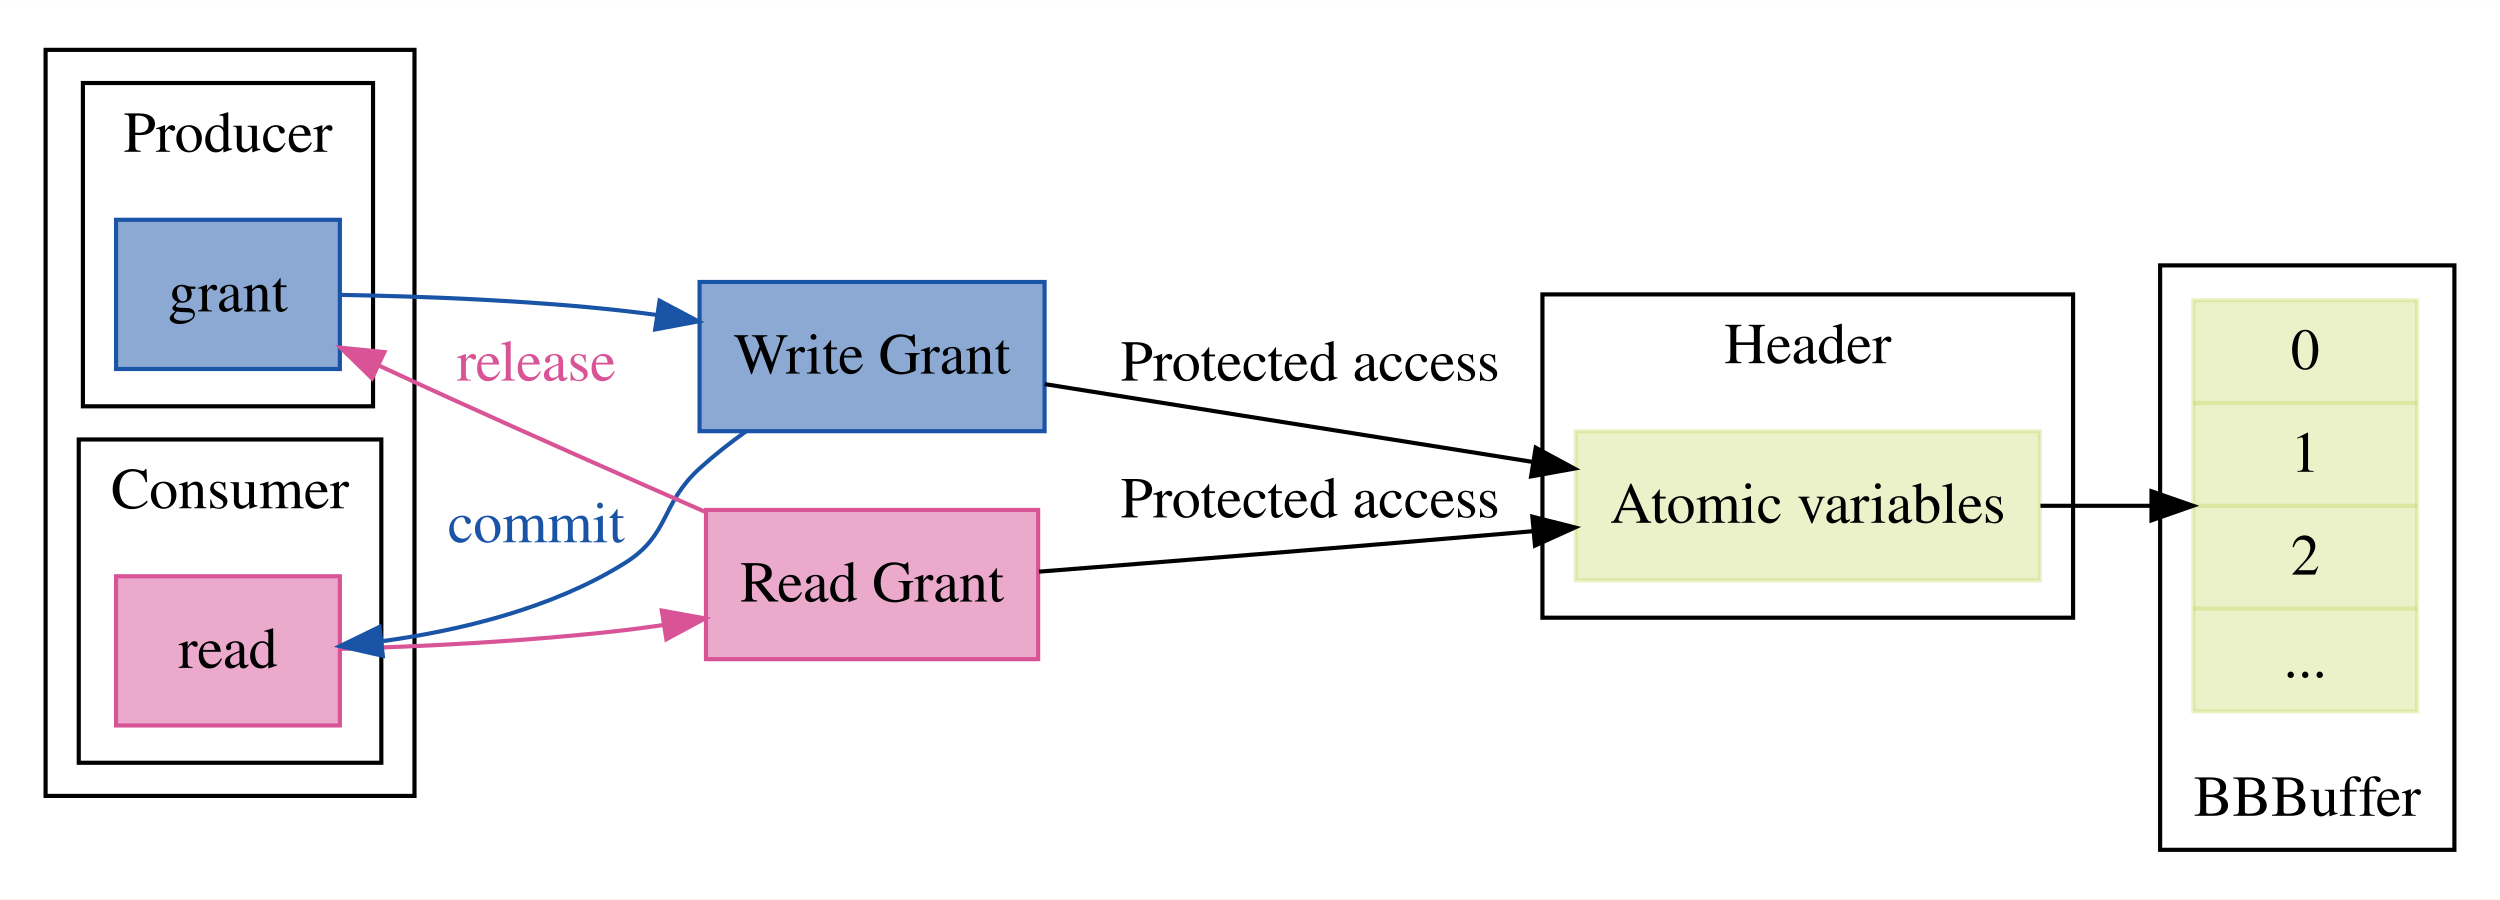
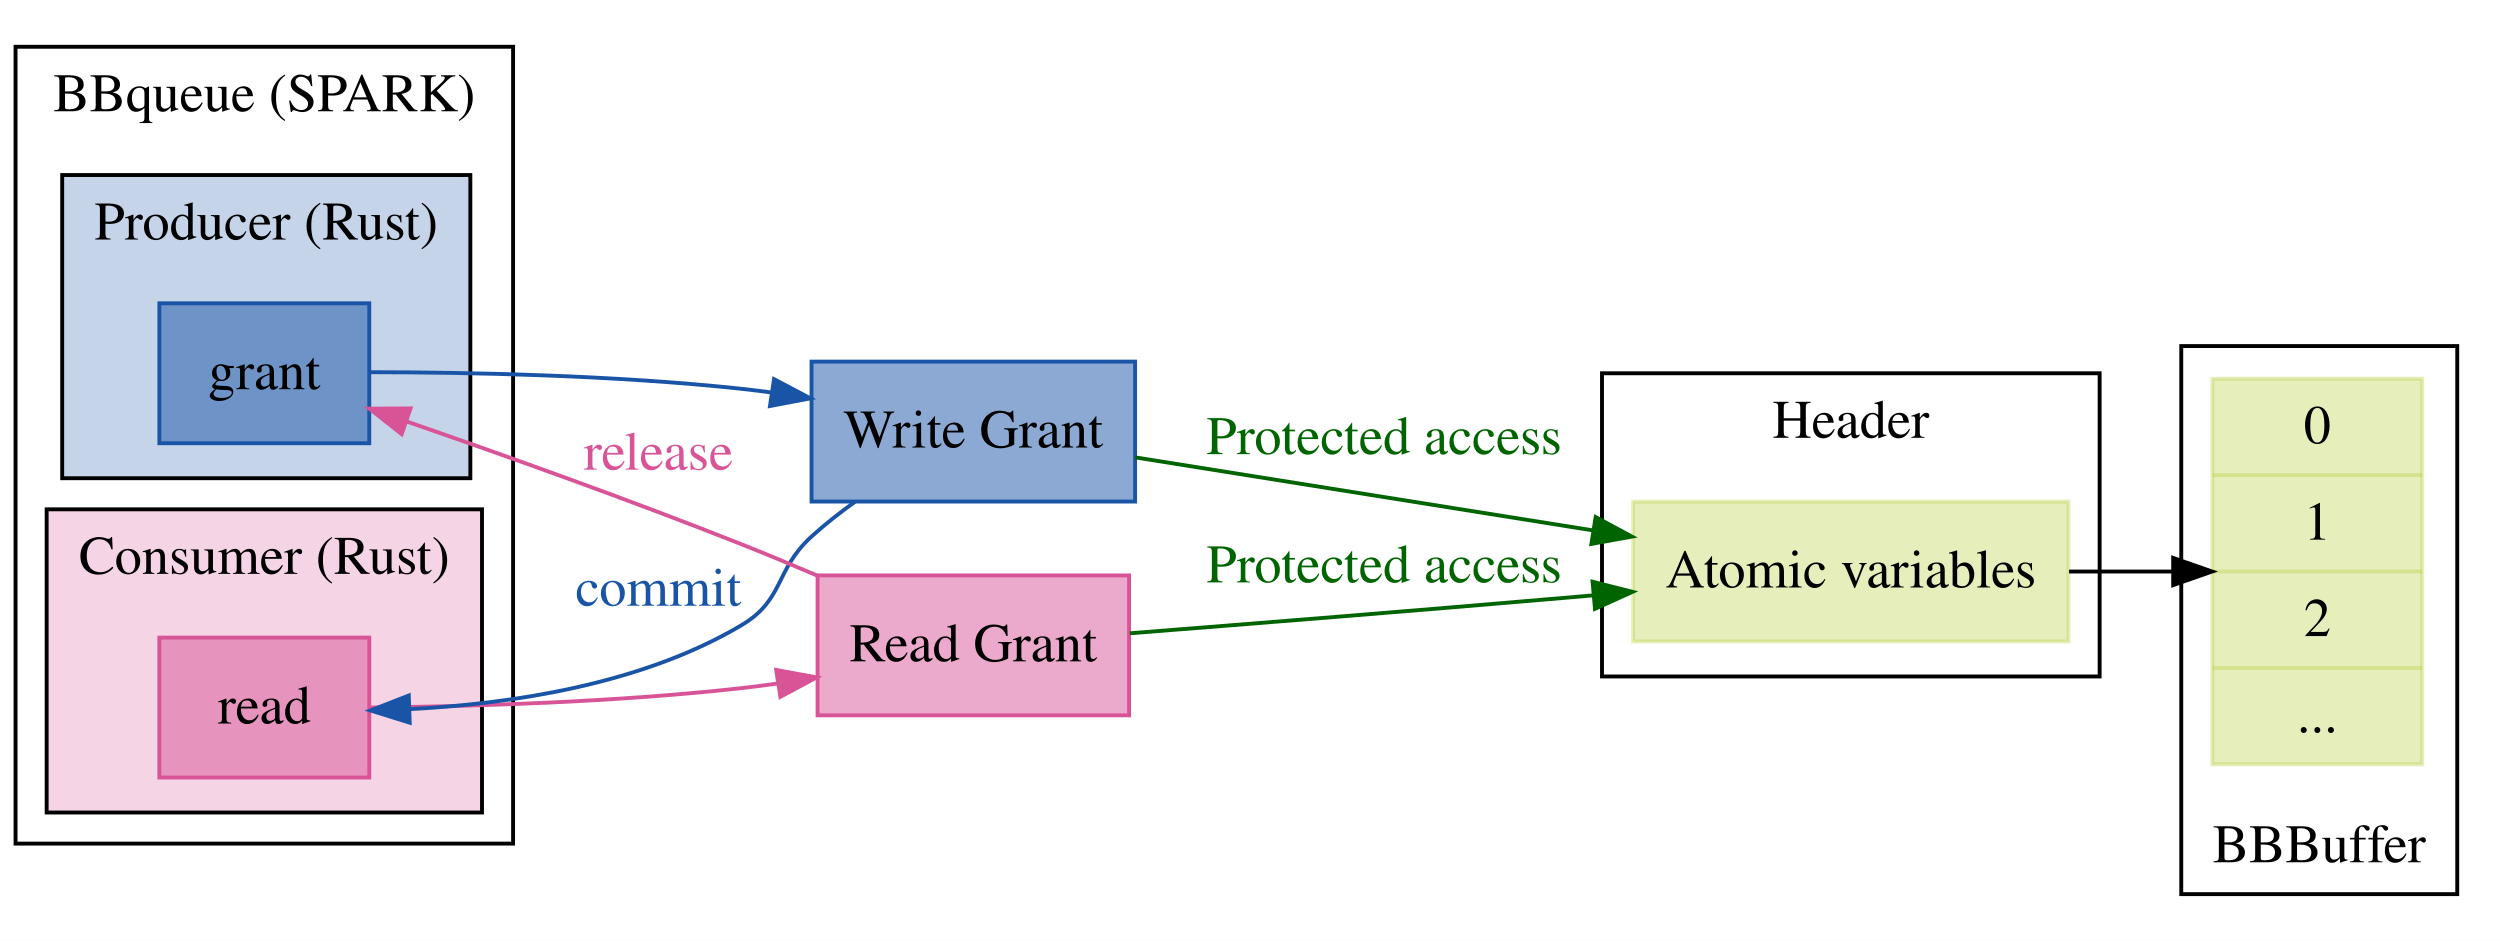
- <svg xmlns="http://www.w3.org/2000/svg" width="603pt" height="217pt" viewBox="0.00 0.00 603.16 217.00">
-   <g id="graph0" class="graph" transform="scale(1 1) rotate(0) translate(4 213)">
-     <polygon fill="#ffffff" stroke="transparent" points="-4,4 -4,-213 599.159,-213 599.159,4 -4,4" />
+ <svg xmlns="http://www.w3.org/2000/svg" width="643pt" height="242pt" viewBox="0.00 0.00 643.16 242.00">
+   <g id="graph0" class="graph" transform="scale(1 1) rotate(0) translate(4 238)">
+     <polygon fill="#ffffff" stroke="transparent" points="-4,4 -4,-238 639.159,-238 639.159,4 -4,4" />
    <g id="clust1" class="cluster">
-       <polygon fill="none" stroke="#000000" points="368.136,-64 368.136,-142 496.159,-142 496.159,-64 368.136,-64" />
-       <text text-anchor="middle" x="432.148" y="-125.4" font-family="Times,serif" font-size="14.00" fill="#000000">Header</text>
+       <polygon fill="none" stroke="#000000" points="408.136,-64 408.136,-142 536.159,-142 536.159,-64 408.136,-64" />
+       <text text-anchor="middle" x="472.148" y="-125.4" font-family="Times,serif" font-size="14.00" fill="#000000">Header</text>
    </g>
    <g id="clust2" class="cluster">
-       <polygon fill="none" stroke="#000000" points="517.159,-8 517.159,-149 588.159,-149 588.159,-8 517.159,-8" />
-       <text text-anchor="middle" x="552.659" y="-16.2" font-family="Times,serif" font-size="14.00" fill="#000000">BBBuffer</text>
+       <polygon fill="none" stroke="#000000" points="557.159,-8 557.159,-149 628.159,-149 628.159,-8 557.159,-8" />
+       <text text-anchor="middle" x="592.659" y="-16.2" font-family="Times,serif" font-size="14.00" fill="#000000">BBBuffer</text>
    </g>
    <g id="clust3" class="cluster">
-       <polygon fill="none" stroke="#000000" points="7,-21 7,-201 96,-201 96,-21 7,-21" />
+       <polygon fill="none" stroke="#000000" points="0,-21 0,-226 128,-226 128,-21 0,-21" />
+       <text text-anchor="middle" x="64" y="-209.4" font-family="Times,serif" font-size="14.00" fill="#000000">BBqueue (SPARK)</text>
    </g>
    <g id="clust4" class="cluster">
-       <polygon fill="none" stroke="#000000" points="16,-115 16,-193 86,-193 86,-115 16,-115" />
-       <text text-anchor="middle" x="51" y="-176.4" font-family="Times,serif" font-size="14.00" fill="#000000">Producer</text>
+       <polygon fill="#1954a6" fill-opacity="0.251" stroke="#000000" points="12,-115 12,-193 117,-193 117,-115 12,-115" />
+       <text text-anchor="middle" x="64.5" y="-176.4" font-family="Times,serif" font-size="14.00" fill="#000000">Producer (Rust)</text>
    </g>
    <g id="clust5" class="cluster">
-       <polygon fill="none" stroke="#000000" points="15,-29 15,-107 88,-107 88,-29 15,-29" />
-       <text text-anchor="middle" x="51.5" y="-90.4" font-family="Times,serif" font-size="14.00" fill="#000000">Consumer</text>
+       <polygon fill="#d85497" fill-opacity="0.251" stroke="#000000" points="8,-29 8,-107 120,-107 120,-29 8,-29" />
+       <text text-anchor="middle" x="64" y="-90.4" font-family="Times,serif" font-size="14.00" fill="#000000">Consumer (Rust)</text>
    </g>
    <g id="node1" class="node">
-       <polygon fill="#b0c92b" fill-opacity="0.251" stroke="#b0c92b" stroke-opacity="0.251" points="376.136,-73 376.136,-109 488.159,-109 488.159,-73 376.136,-73" />
-       <text text-anchor="middle" x="432.148" y="-86.9" font-family="Times,serif" font-size="14.00" fill="#000000">Atomic variables</text>
+       <polygon fill="#b0c92b" fill-opacity="0.314" stroke="#b0c92b" stroke-opacity="0.314" points="416.136,-73 416.136,-109 528.159,-109 528.159,-73 416.136,-73" />
+       <text text-anchor="middle" x="472.148" y="-86.9" font-family="Times,serif" font-size="14.00" fill="#000000">Atomic variables</text>
    </g>
    <g id="node2" class="node">
-       <polygon fill="#b0c92b" fill-opacity="0.251" stroke="#b0c92b" stroke-opacity="0.251" points="525.159,-41.4 525.159,-140.6 579.159,-140.6 579.159,-41.4 525.159,-41.4" />
-       <text text-anchor="middle" x="552.159" y="-124" font-family="Times,serif" font-size="14.00" fill="#000000">0</text>
-       <polyline fill="none" stroke="#b0c92b" stroke-opacity="0.251" points="525.159,-115.8 579.159,-115.8 " />
-       <text text-anchor="middle" x="552.159" y="-99.2" font-family="Times,serif" font-size="14.00" fill="#000000">1</text>
-       <polyline fill="none" stroke="#b0c92b" stroke-opacity="0.251" points="525.159,-91 579.159,-91 " />
-       <text text-anchor="middle" x="552.159" y="-74.4" font-family="Times,serif" font-size="14.00" fill="#000000">2</text>
-       <polyline fill="none" stroke="#b0c92b" stroke-opacity="0.251" points="525.159,-66.2 579.159,-66.2 " />
-       <text text-anchor="middle" x="552.159" y="-49.6" font-family="Times,serif" font-size="14.00" fill="#000000">...</text>
+       <polygon fill="#b0c92b" fill-opacity="0.314" stroke="#b0c92b" stroke-opacity="0.314" points="565.159,-41.4 565.159,-140.6 619.159,-140.6 619.159,-41.4 565.159,-41.4" />
+       <text text-anchor="middle" x="592.159" y="-124" font-family="Times,serif" font-size="14.00" fill="#000000">0</text>
+       <polyline fill="none" stroke="#b0c92b" stroke-opacity="0.314" points="565.159,-115.8 619.159,-115.8 " />
+       <text text-anchor="middle" x="592.159" y="-99.2" font-family="Times,serif" font-size="14.00" fill="#000000">1</text>
+       <polyline fill="none" stroke="#b0c92b" stroke-opacity="0.314" points="565.159,-91 619.159,-91 " />
+       <text text-anchor="middle" x="592.159" y="-74.4" font-family="Times,serif" font-size="14.00" fill="#000000">2</text>
+       <polyline fill="none" stroke="#b0c92b" stroke-opacity="0.314" points="565.159,-66.2 619.159,-66.2 " />
+       <text text-anchor="middle" x="592.159" y="-49.6" font-family="Times,serif" font-size="14.00" fill="#000000">...</text>
    </g>
    <g id="edge7" class="edge">
-       <path fill="none" stroke="#000000" d="M488.288,-91C497.296,-91 506.42,-91 514.845,-91" />
-       <polygon fill="#000000" stroke="#000000" points="515.08,-94.5 525.08,-91 515.08,-87.5 515.08,-94.5" />
+       <path fill="none" stroke="#000000" d="M528.288,-91C537.296,-91 546.42,-91 554.845,-91" />
+       <polygon fill="#000000" stroke="#000000" points="555.08,-94.5 565.08,-91 555.08,-87.5 555.08,-94.5" />
    </g>
    <g id="node3" class="node">
-       <polygon fill="#1954a6" fill-opacity="0.502" stroke="#1954a6" points="24,-124 24,-160 78,-160 78,-124 24,-124" />
-       <text text-anchor="middle" x="51" y="-137.9" font-family="Times,serif" font-size="14.00" fill="#000000">grant</text>
+       <polygon fill="#1954a6" fill-opacity="0.502" stroke="#1954a6" points="37,-124 37,-160 91,-160 91,-124 37,-124" />
+       <text text-anchor="middle" x="64" y="-137.9" font-family="Times,serif" font-size="14.00" fill="#000000">grant</text>
    </g>
    <g id="node5" class="node">
-       <polygon fill="#1954a6" fill-opacity="0.502" stroke="#1954a6" points="164.777,-109 164.777,-145 248.02,-145 248.02,-109 164.777,-109" />
-       <text text-anchor="middle" x="206.399" y="-122.9" font-family="Times,serif" font-size="14.00" fill="#000000">Write Grant</text>
+       <polygon fill="#1954a6" fill-opacity="0.502" stroke="#1954a6" points="204.777,-109 204.777,-145 288.02,-145 288.02,-109 204.777,-109" />
+       <text text-anchor="middle" x="246.399" y="-122.9" font-family="Times,serif" font-size="14.00" fill="#000000">Write Grant</text>
    </g>
    <g id="edge1" class="edge">
-       <path fill="none" stroke="#1954a6" d="M78.326,-141.879C97.528,-141.544 123.789,-140.588 146.777,-138 149.294,-137.717 151.864,-137.389 154.456,-137.029" />
-       <polygon fill="#1954a6" stroke="#1954a6" points="155.132,-140.466 164.49,-135.497 154.076,-133.547 155.132,-140.466" />
+       <path fill="none" stroke="#1954a6" d="M91.39,-142.279C116.326,-142.256 154.123,-141.524 186.777,-138 189.295,-137.728 191.867,-137.41 194.459,-137.058" />
+       <polygon fill="#1954a6" stroke="#1954a6" points="195.128,-140.496 204.495,-135.546 194.085,-133.574 195.128,-140.496" />
    </g>
    <g id="node4" class="node">
-       <polygon fill="#d85497" fill-opacity="0.502" stroke="#d85497" points="24,-38 24,-74 78,-74 78,-38 24,-38" />
-       <text text-anchor="middle" x="51" y="-51.9" font-family="Times,serif" font-size="14.00" fill="#000000">read</text>
+       <polygon fill="#d85497" fill-opacity="0.502" stroke="#d85497" points="37,-38 37,-74 91,-74 91,-38 37,-38" />
+       <text text-anchor="middle" x="64" y="-51.9" font-family="Times,serif" font-size="14.00" fill="#000000">read</text>
    </g>
    <g id="node6" class="node">
-       <polygon fill="#d85497" fill-opacity="0.502" stroke="#d85497" points="166.33,-54 166.33,-90 246.468,-90 246.468,-54 166.33,-54" />
-       <text text-anchor="middle" x="206.399" y="-67.9" font-family="Times,serif" font-size="14.00" fill="#000000">Read Grant</text>
+       <polygon fill="#d85497" fill-opacity="0.502" stroke="#d85497" points="206.33,-54 206.33,-90 286.468,-90 286.468,-54 206.33,-54" />
+       <text text-anchor="middle" x="246.399" y="-67.9" font-family="Times,serif" font-size="14.00" fill="#000000">Read Grant</text>
    </g>
    <g id="edge3" class="edge">
-       <path fill="none" stroke="#d85497" d="M78.327,-56.481C97.531,-57.05 123.792,-58.291 146.777,-61 149.815,-61.358 152.932,-61.776 156.07,-62.237" />
-       <polygon fill="#d85497" stroke="#d85497" points="155.672,-65.718 166.097,-63.829 156.769,-58.804 155.672,-65.718" />
+       <path fill="none" stroke="#d85497" d="M91.392,-56.007C116.33,-56.276 154.128,-57.342 186.777,-61 189.817,-61.341 192.935,-61.746 196.075,-62.196" />
+       <polygon fill="#d85497" stroke="#d85497" points="195.683,-65.677 206.104,-63.766 196.766,-58.761 195.683,-65.677" />
    </g>
    <g id="edge5" class="edge">
-       <path fill="none" stroke="#000000" d="M248.068,-120.355C281.047,-115.096 327.735,-107.651 365.838,-101.574" />
-       <polygon fill="#000000" stroke="#000000" points="366.507,-105.012 375.831,-99.981 365.405,-98.099 366.507,-105.012" />
-       <text text-anchor="middle" x="312.078" y="-121.2" font-family="Times,serif" font-size="14.00" fill="#000000">Protected access</text>
+       <path fill="none" stroke="#006400" d="M288.068,-120.355C321.047,-115.096 367.735,-107.651 405.838,-101.574" />
+       <polygon fill="#006400" stroke="#006400" points="406.507,-105.012 415.831,-99.981 405.405,-98.099 406.507,-105.012" />
+       <text text-anchor="middle" x="352.078" y="-121.2" font-family="Times,serif" font-size="14.00" fill="#006400">Protected access</text>
    </g>
    <g id="edge2" class="edge">
-       <path fill="none" stroke="#1954a6" d="M175.973,-108.949C172.054,-106.145 168.215,-103.133 164.777,-100 155.234,-91.304 157.714,-84.06 146.777,-77.2 129.248,-66.206 106.783,-60.872 88.017,-58.302" />
-       <polygon fill="#1954a6" stroke="#1954a6" points="88.364,-54.819 78.026,-57.141 87.555,-61.772 88.364,-54.819" />
-       <text text-anchor="middle" x="125.388" y="-82.2" font-family="Times,serif" font-size="14.00" fill="#1954a6">commit</text>
+       <path fill="none" stroke="#1954a6" d="M215.973,-108.949C212.054,-106.145 208.215,-103.133 204.777,-100 195.234,-91.304 197.872,-83.802 186.777,-77.2 160.963,-61.84 127.027,-56.906 101.377,-55.606" />
+       <polygon fill="#1954a6" stroke="#1954a6" points="101.404,-52.105 91.289,-55.259 101.163,-59.101 101.404,-52.105" />
+       <text text-anchor="middle" x="165.388" y="-82.2" font-family="Times,serif" font-size="14.00" fill="#1954a6">commit</text>
    </g>
    <g id="edge6" class="edge">
-       <path fill="none" stroke="#000000" d="M246.663,-75.112C277.249,-77.506 320.351,-80.945 358.136,-84.2 360.667,-84.418 363.247,-84.643 365.852,-84.872" />
-       <polygon fill="#000000" stroke="#000000" points="365.712,-88.373 375.983,-85.772 366.332,-81.4 365.712,-88.373" />
-       <text text-anchor="middle" x="312.078" y="-88.2" font-family="Times,serif" font-size="14.00" fill="#000000">Protected access</text>
+       <path fill="none" stroke="#006400" d="M286.663,-75.112C317.249,-77.506 360.351,-80.945 398.136,-84.2 400.667,-84.418 403.247,-84.643 405.852,-84.872" />
+       <polygon fill="#006400" stroke="#006400" points="405.712,-88.373 415.983,-85.772 406.332,-81.4 405.712,-88.373" />
+       <text text-anchor="middle" x="352.078" y="-88.2" font-family="Times,serif" font-size="14.00" fill="#006400">Protected access</text>
    </g>
    <g id="edge4" class="edge">
-       <path fill="none" stroke="#d85497" d="M165.941,-89.614C147.074,-97.891 124.344,-107.952 104,-117.2 98.609,-119.651 92.924,-122.272 87.36,-124.858" />
-       <polygon fill="#d85497" stroke="#d85497" points="85.763,-121.74 78.182,-129.141 88.724,-128.084 85.763,-121.74" />
-       <text text-anchor="middle" x="125.388" y="-121.2" font-family="Times,serif" font-size="14.00" fill="#d85497">release</text>
+       <path fill="none" stroke="#d85497" d="M206.142,-89.991C199.696,-92.746 193.075,-95.501 186.777,-98 158.104,-109.375 125.18,-121.103 100.648,-129.588" />
+       <polygon fill="#d85497" stroke="#d85497" points="99.336,-126.338 91.019,-132.901 101.614,-132.957 99.336,-126.338" />
+       <text text-anchor="middle" x="165.388" y="-117.2" font-family="Times,serif" font-size="14.00" fill="#d85497">release</text>
    </g>
  </g>
</svg>
